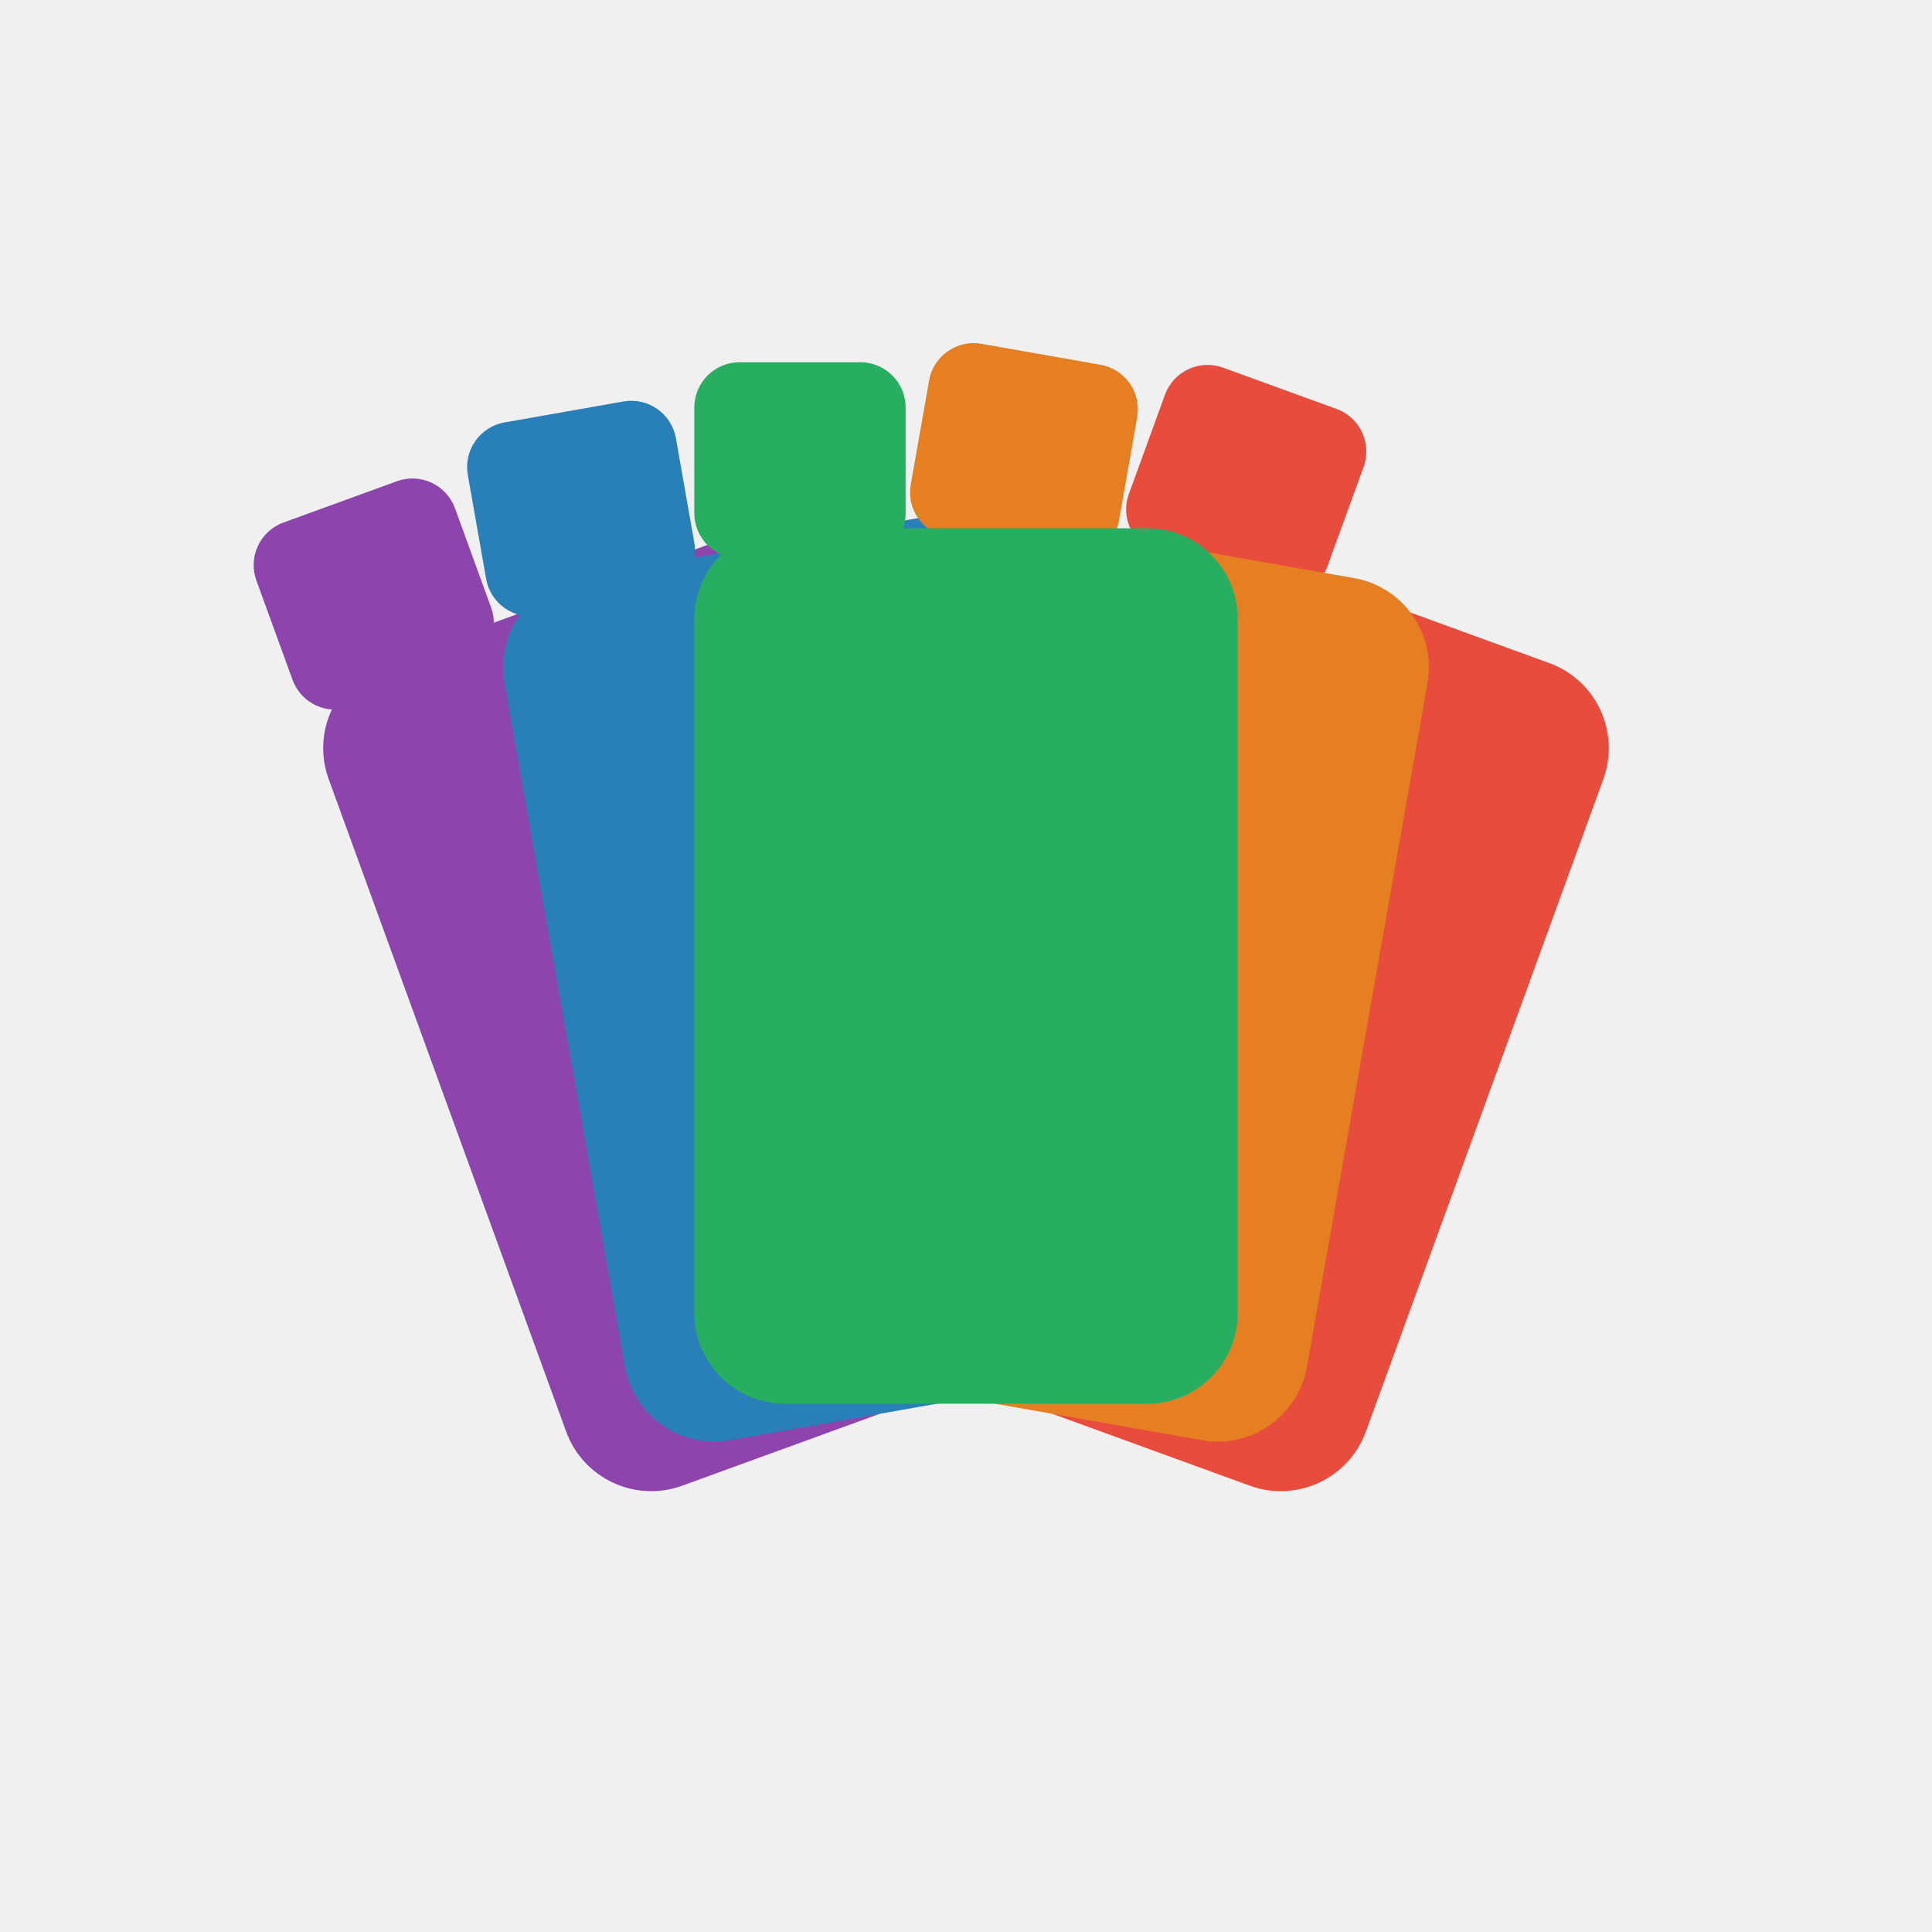
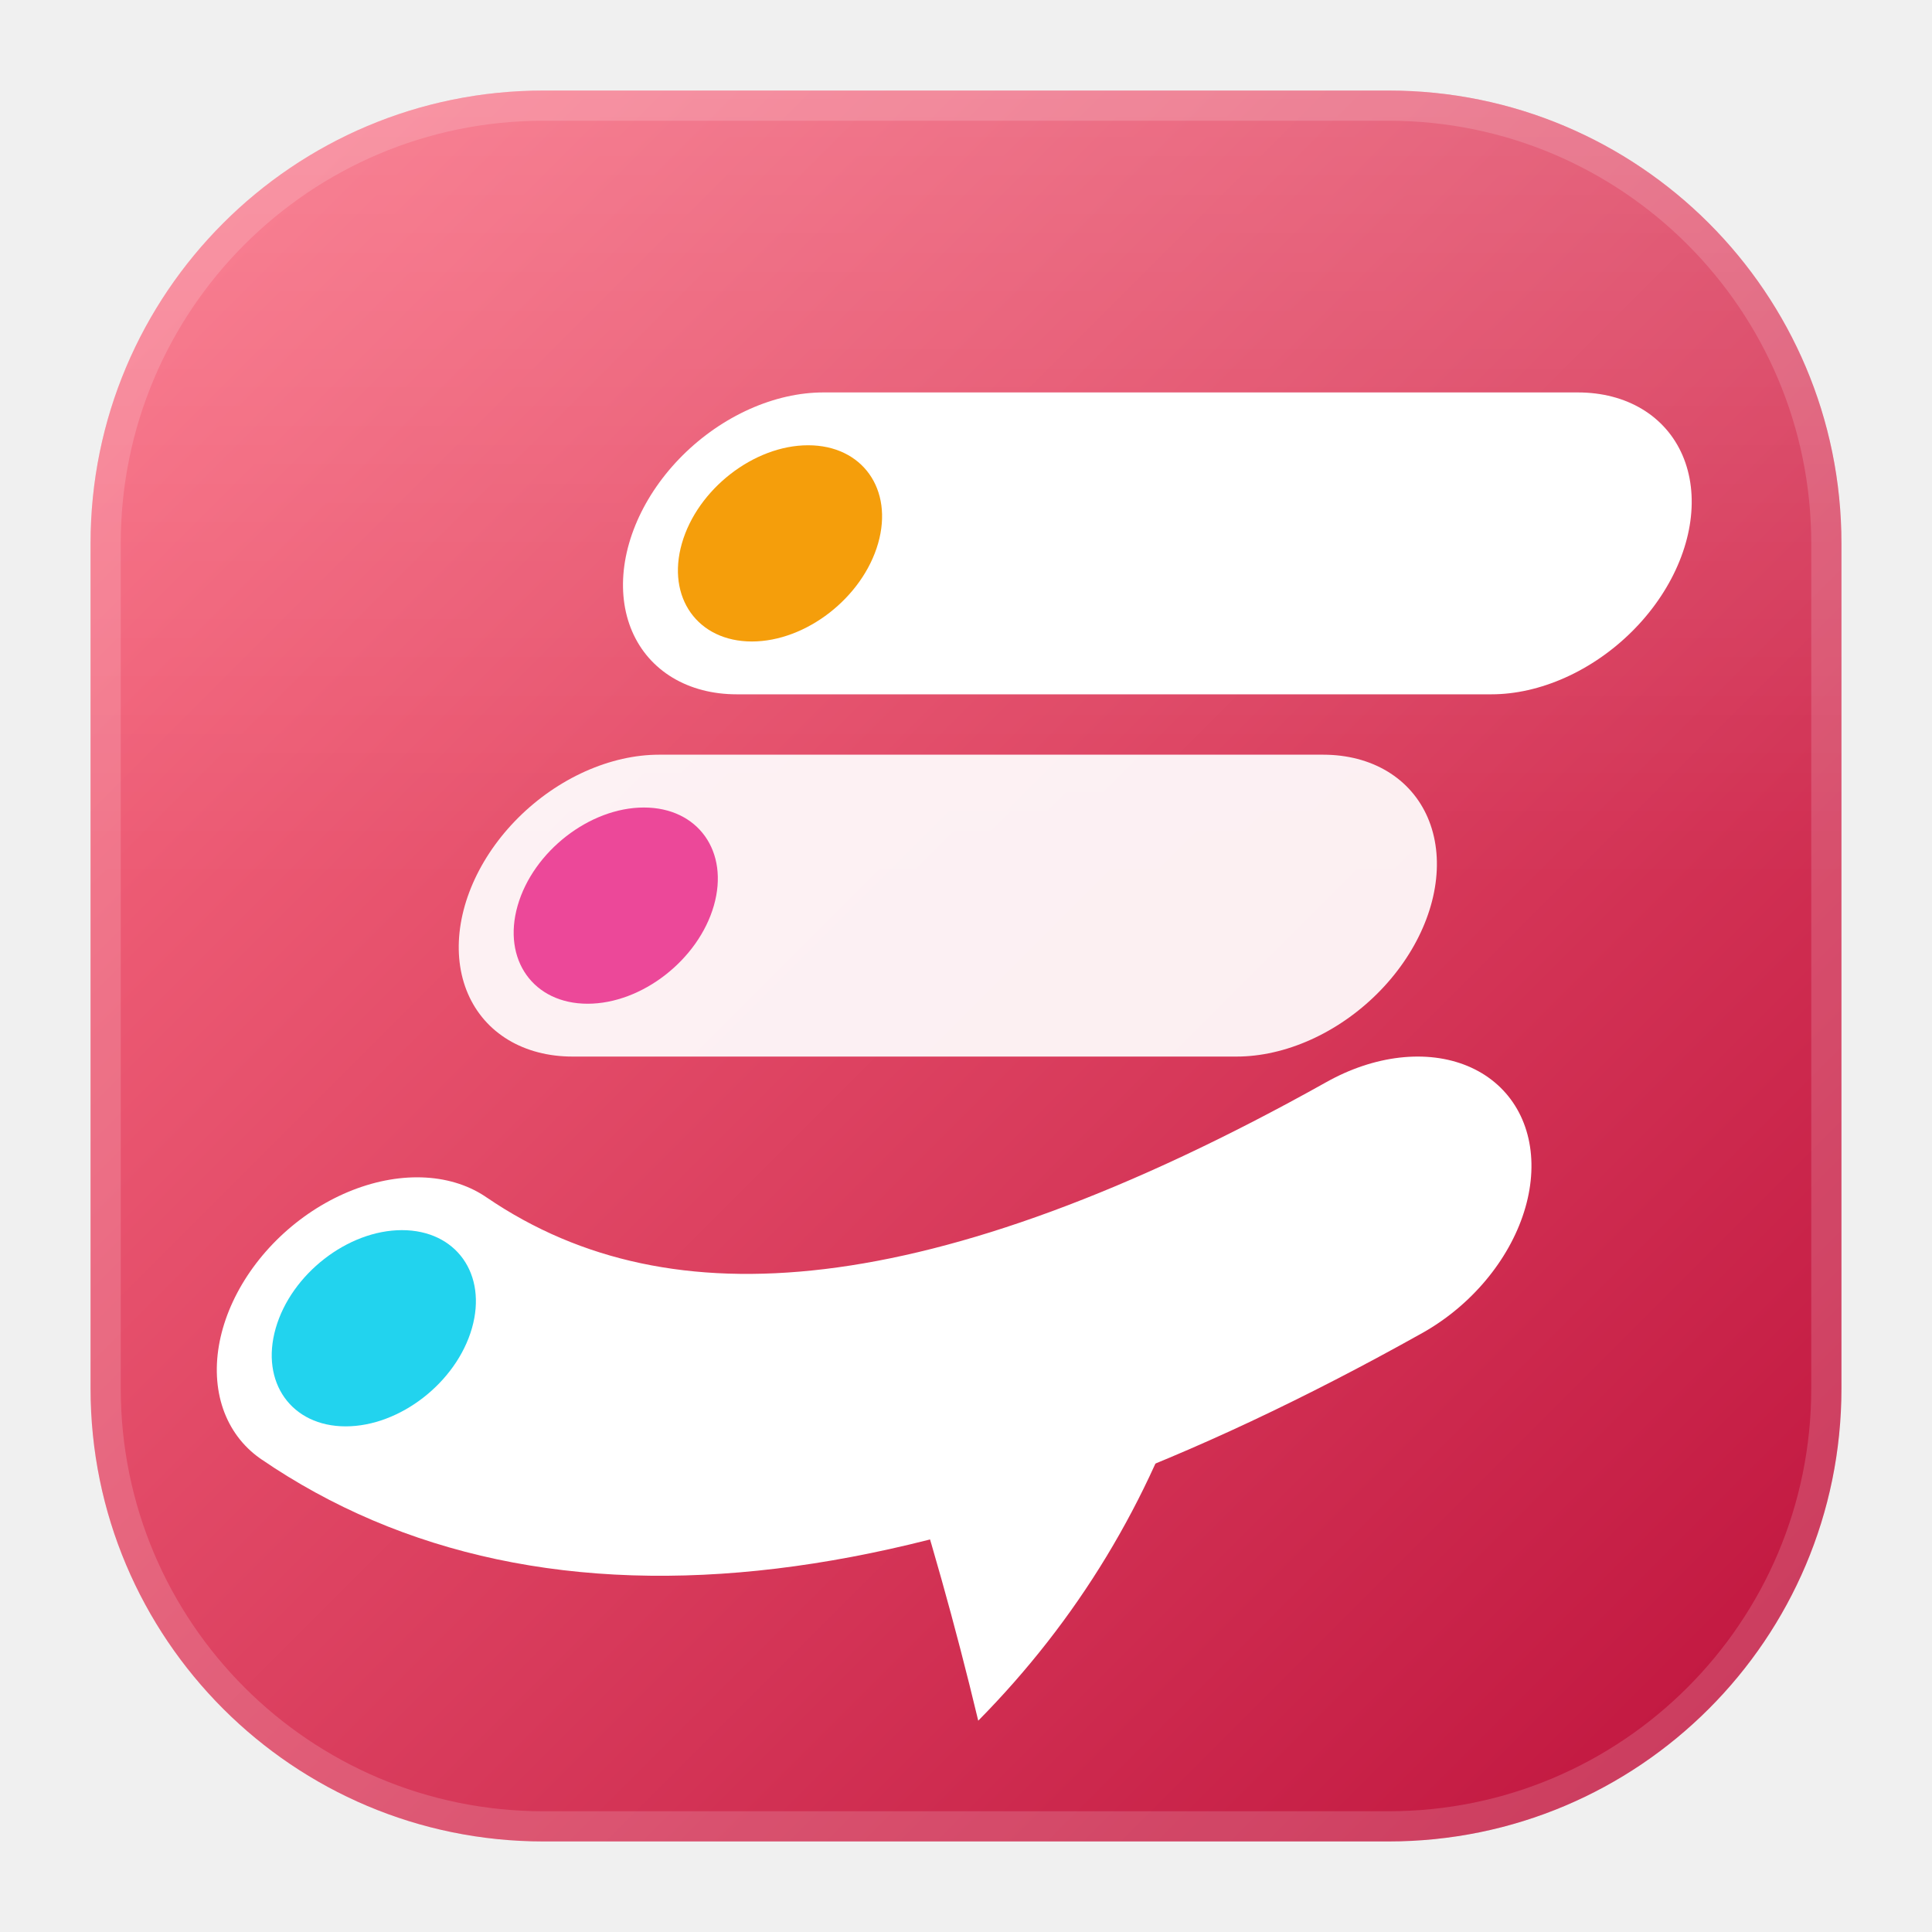
- <svg xmlns="http://www.w3.org/2000/svg" viewBox="0 0 128 128" width="128" height="128">
-   <g transform="rotate(-20, 64, 115)">
-     <rect x="46" y="35" width="36" height="58" rx="6" fill="#8E44AD" />
-     <rect x="46" y="24" width="14" height="13" rx="3" fill="#8E44AD" />
-   </g>
-   <g transform="rotate(20, 64, 115)">
-     <rect x="46" y="35" width="36" height="58" rx="6" fill="#E74C3C" />
-     <rect x="46" y="24" width="14" height="13" rx="3" fill="#E74C3C" />
-   </g>
-   <g transform="rotate(-10, 64, 115)">
-     <rect x="46" y="35" width="36" height="58" rx="6" fill="#2980B9" />
-     <rect x="46" y="24" width="14" height="13" rx="3" fill="#2980B9" />
-   </g>
-   <g transform="rotate(10, 64, 115)">
-     <rect x="46" y="35" width="36" height="58" rx="6" fill="#E67E22" />
-     <rect x="46" y="24" width="14" height="13" rx="3" fill="#E67E22" />
-   </g>
-   <g transform="rotate(0, 64, 115)">
-     <rect x="46" y="35" width="36" height="58" rx="6" fill="#27AE60" />
-     <rect x="46" y="24" width="14" height="13" rx="3" fill="#27AE60" />
+ <svg xmlns="http://www.w3.org/2000/svg" viewBox="0 0 128 128">
+   <defs>
+     <linearGradient id="tile" x1="0" y1="0" x2="1" y2="1">
+       <stop offset="0" stop-color="#FB7185" />
+       <stop offset="1" stop-color="#BE123C" />
+     </linearGradient>
+     <linearGradient id="shine" x1="0" y1="0" x2="0" y2="1">
+       <stop offset="0" stop-color="#fff" stop-opacity=".16" />
+       <stop offset=".45" stop-color="#fff" stop-opacity="0" />
+     </linearGradient>
+   </defs>
+   <rect x="6" y="6" width="116" height="116" rx="30" fill="url(#tile)" />
+   <rect x="6" y="6" width="116" height="116" rx="30" fill="url(#shine)" />
+   <rect x="7" y="7" width="114" height="114" rx="29" fill="none" stroke="#fff" stroke-opacity=".16" stroke-width="2" />
+   <g transform="translate(16 0) skewX(-16)">
+     <g fill="none" stroke="#fff" stroke-width="20" stroke-linecap="round">
+       <line x1="46" y1="36" x2="96" y2="36" />
+       <line x1="42" y1="60" x2="86" y2="60" stroke-opacity=".92" />
+       <path d="M34 88 Q62 104 98 80" />
+     </g>
+     <path d="M71 95.5 L89 90.5 Q88.5 104 81.5 114 Q76.5 104.5 71 95.5 Z" fill="#fff" />
+     <circle cx="46" cy="36" r="6.5" fill="#F59E0B" />
+     <circle cx="42" cy="60" r="6.5" fill="#EC4899" />
+     <circle cx="34" cy="88" r="6.5" fill="#22D3EE" />
  </g>
</svg>
